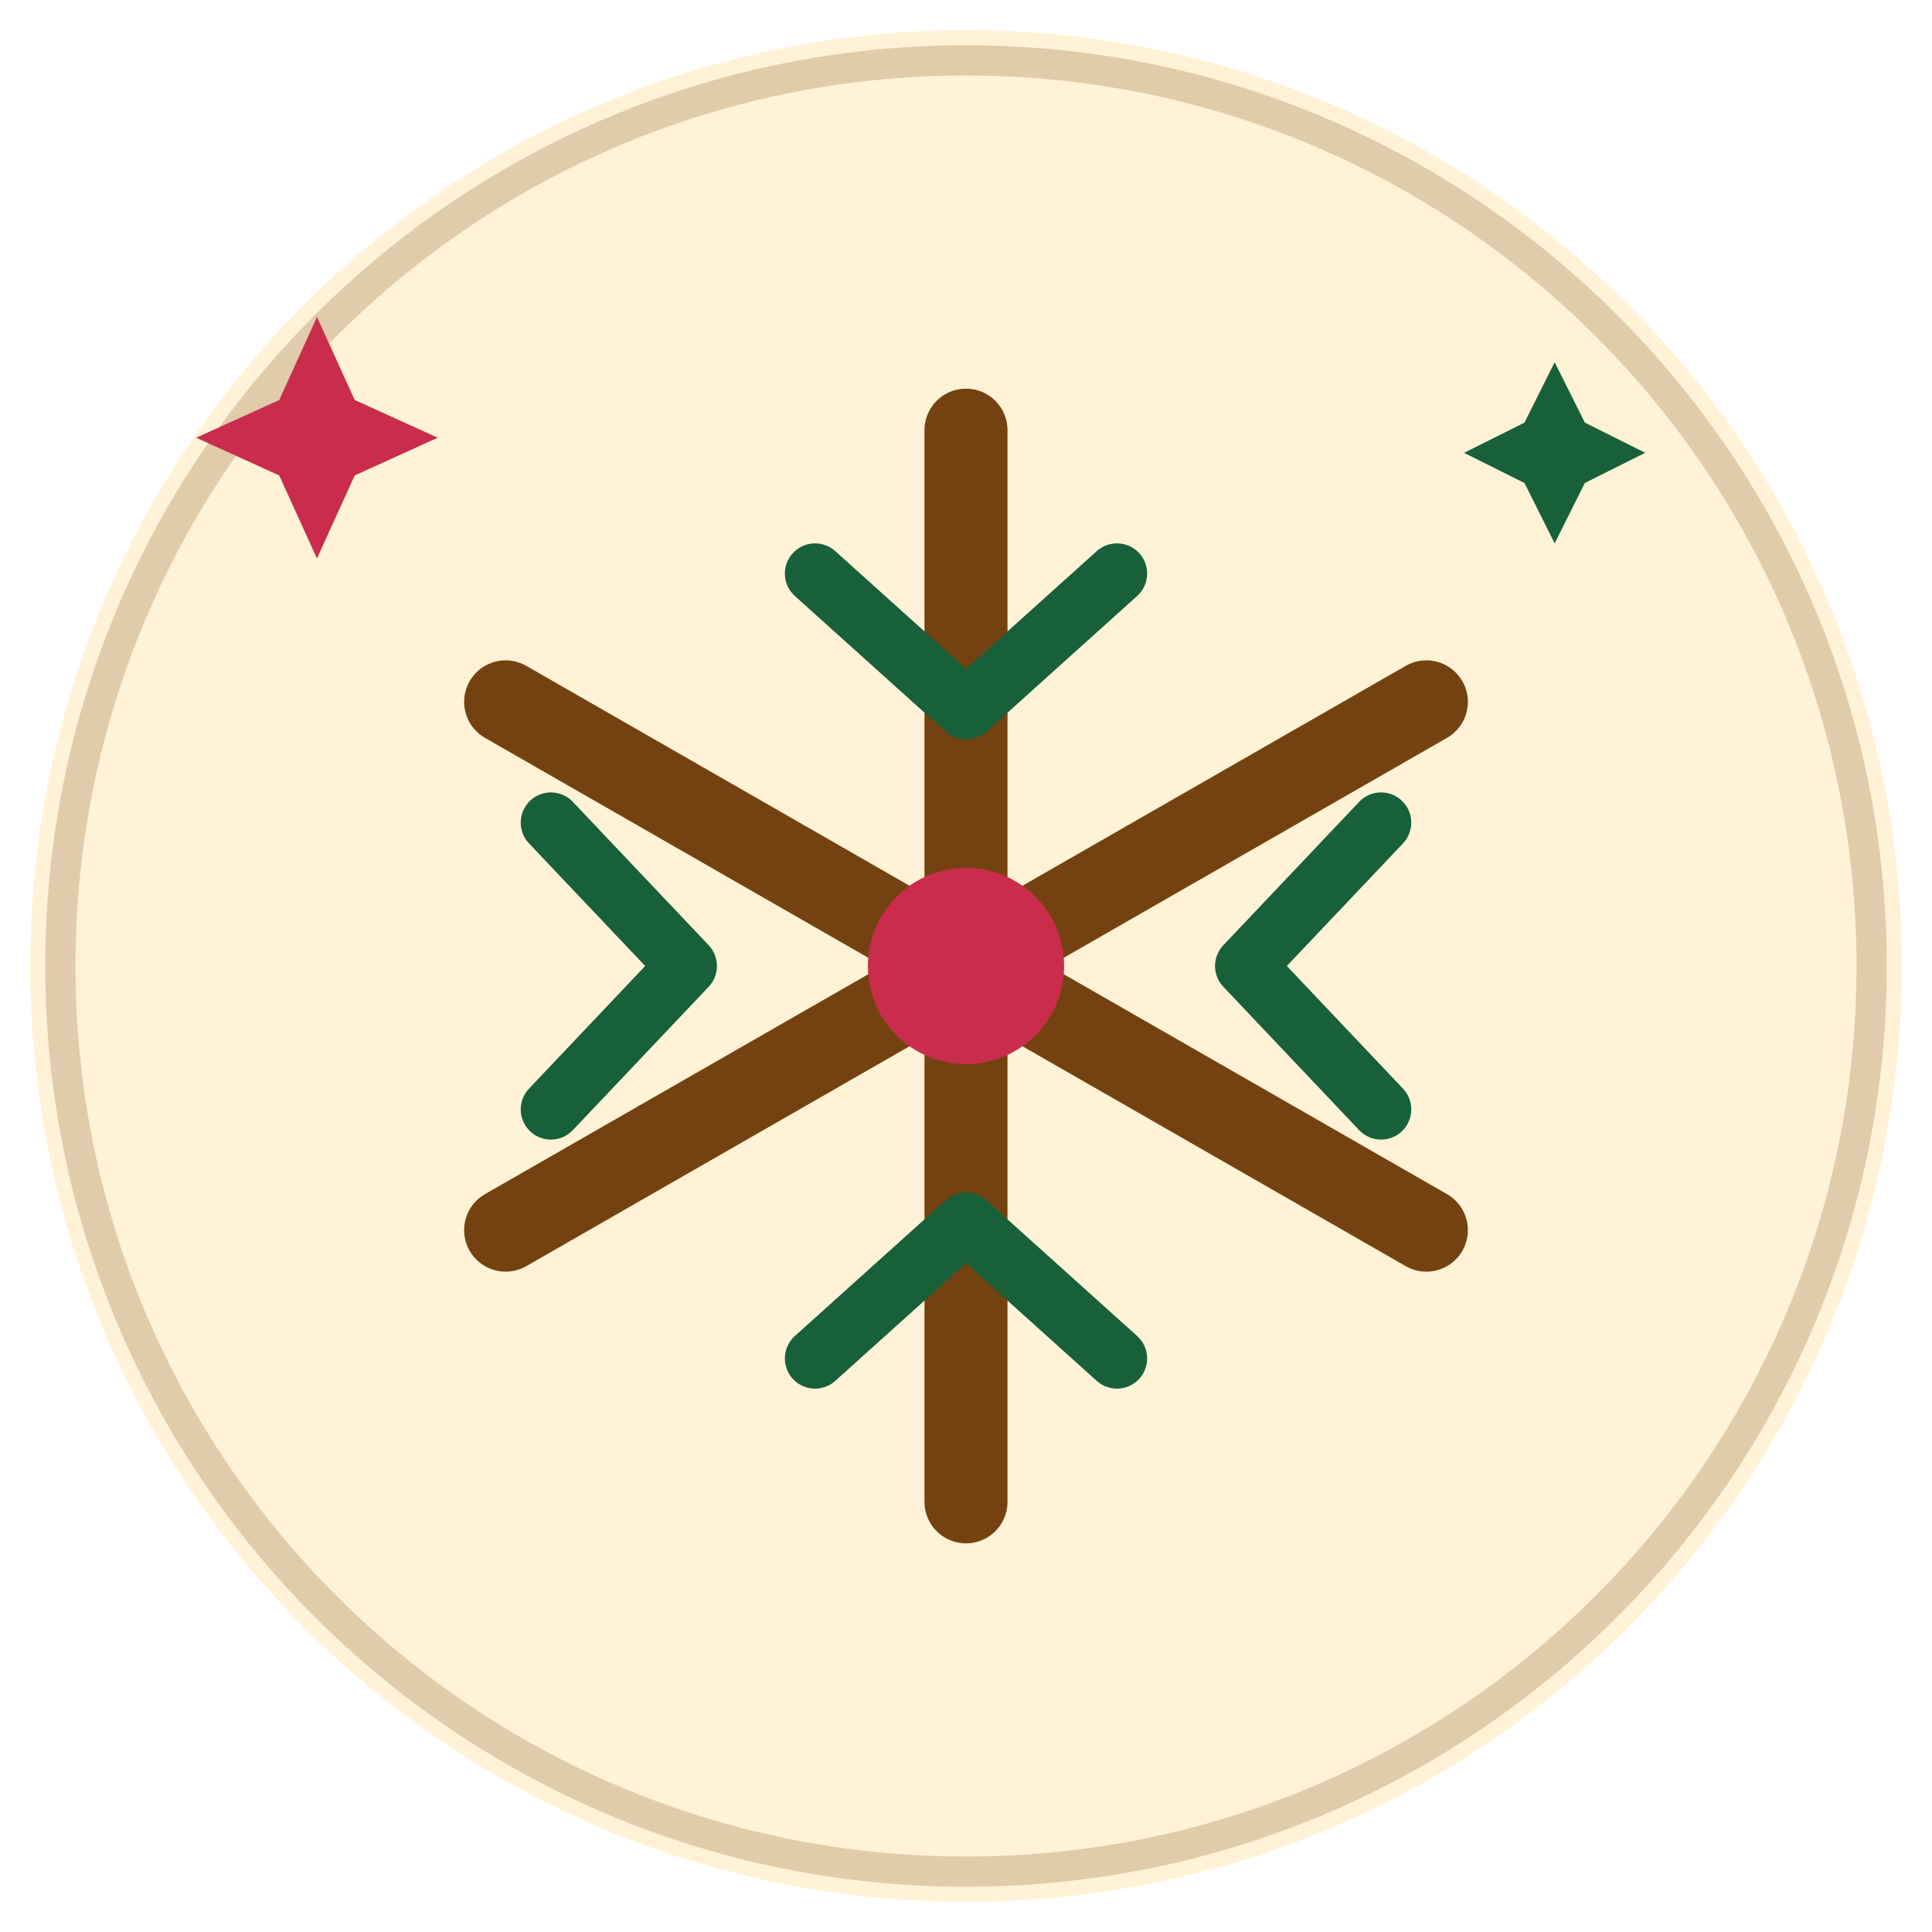
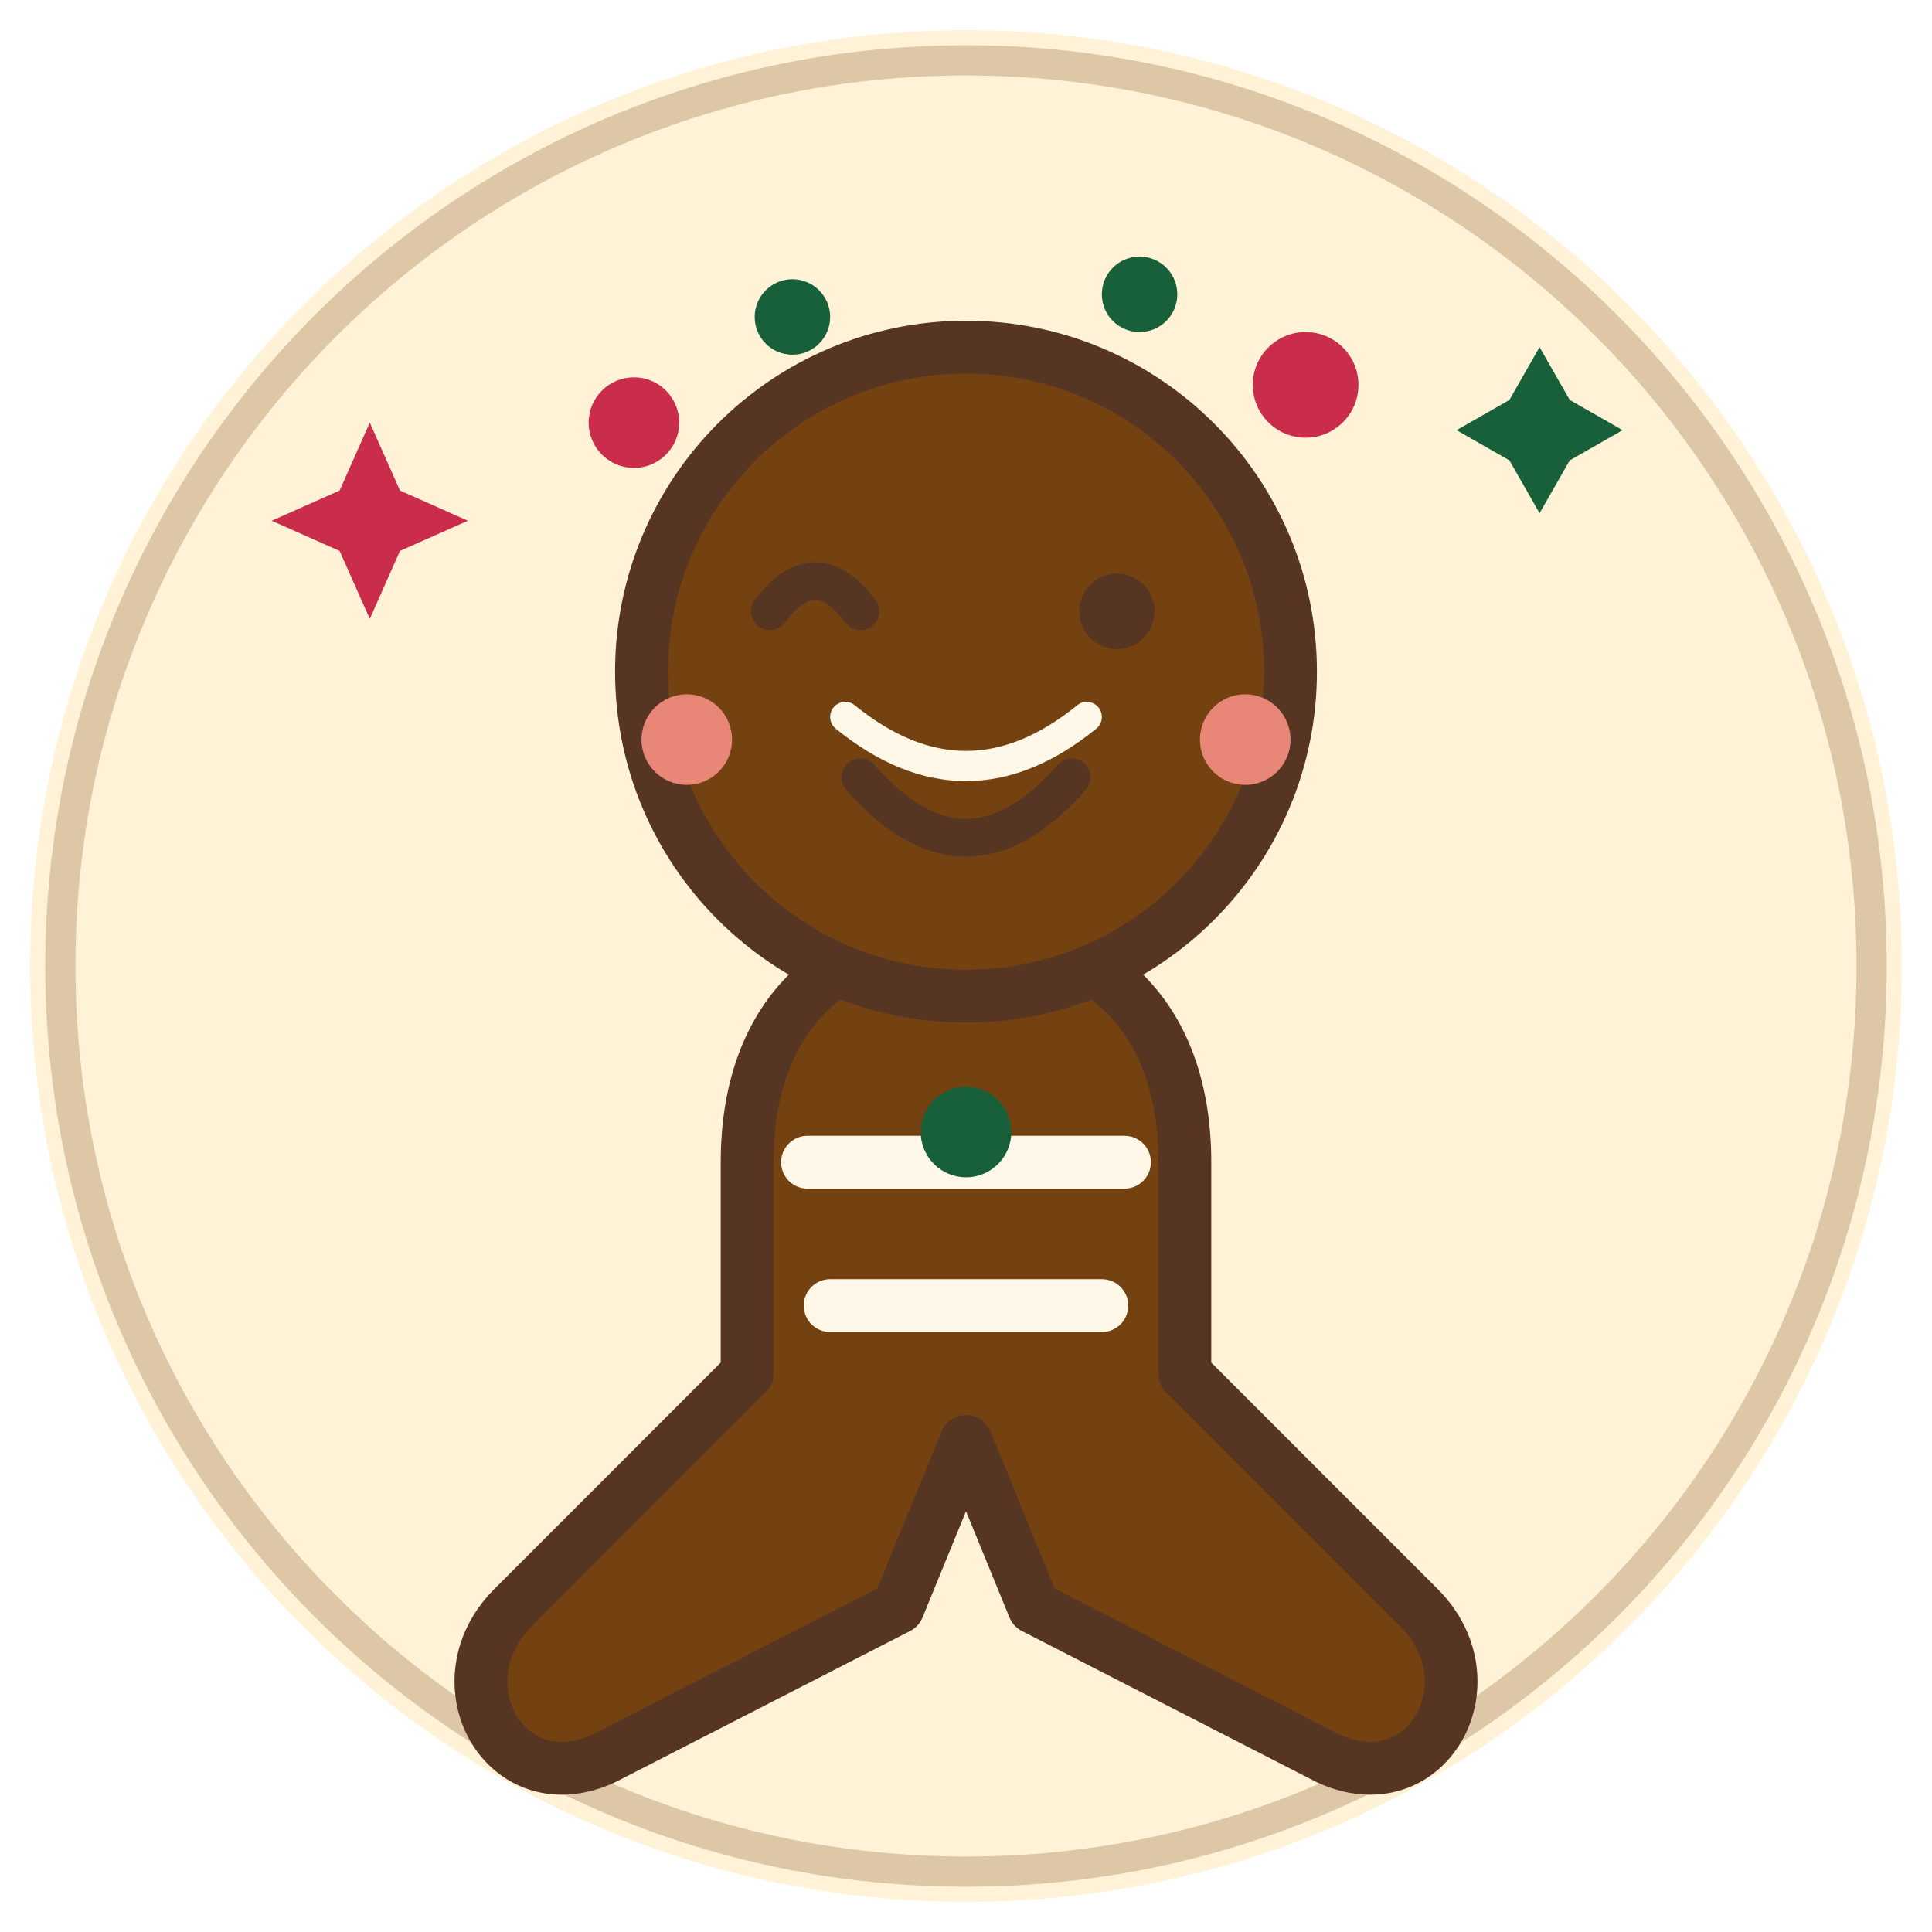
<svg xmlns="http://www.w3.org/2000/svg" viewBox="0 0 256 256" role="img" aria-labelledby="title">
  <circle cx="128" cy="128" r="124" fill="#fff2d6" />
-   <circle cx="128" cy="128" r="120" fill="none" stroke="#744210" stroke-opacity=".22" stroke-width="4" />
-   <path d="M42 42l5 11 11 5-11 5-5 11-5-11-11-5 11-5z" fill="#c92d4b" />
-   <path d="M206 48l4 8 8 4-8 4-4 8-4-8-8-4 8-4z" fill="#17603a" />
-   <path d="M128 57v142M67 93l122 70M67 163l122-70" stroke="#744210" stroke-width="11" stroke-linecap="round" />
-   <path d="M108 76l20 18 20-18M108 180l20-18 20 18M73 109l18 19-18 19M183 109l-18 19 18 19" fill="none" stroke="#17603a" stroke-width="8" stroke-linecap="round" stroke-linejoin="round" />
-   <circle cx="128" cy="128" r="13" fill="#c92d4b" />
+   <circle cx="128" cy="128" r="120" fill="none" stroke="#744210" stroke-opacity=".24" stroke-width="4" />
+   <path d="M49 56l4 9 9 4-9 4-4 9-4-9-9-4 9-4z" fill="#c92d4b" />
+   <path d="M204 46l4 7 7 4-7 4-4 7-4-7-7-4 7-4z" fill="#17603a" />
+   <path d="M128 124c-18 0-29 11-29 30v28l-31 31c-10 10-1 26 12 20l39-20 9-22 9 22 39 20c13 6 22-10 12-20l-31-31v-28c0-19-11-30-29-30z" fill="#744210" stroke="#563622" stroke-width="7" stroke-linejoin="round" />
+   <circle cx="128" cy="89" r="43" fill="#744210" stroke="#563622" stroke-width="7" />
+   <path d="M107 154h42M110 173h36" stroke="#fff8e9" stroke-width="7" stroke-linecap="round" />
+   <circle cx="128" cy="150" r="6" fill="#17603a" />
+   <circle cx="84" cy="56" r="6" fill="#c92d4b" />
+   <circle cx="105" cy="42" r="5" fill="#17603a" />
+   <circle cx="173" cy="51" r="7" fill="#c92d4b" />
+   <circle cx="151" cy="39" r="5" fill="#17603a" />
+   <path d="M102 81q6-8 12 0" fill="none" stroke="#563622" stroke-width="5" stroke-linecap="round" />
+   <circle cx="148" cy="81" r="5" fill="#563622" />
+   <circle cx="91" cy="98" r="6" fill="#e88778" />
+   <circle cx="165" cy="98" r="6" fill="#e88778" />
+   <path d="M114 103q14 16 28 0" fill="none" stroke="#563622" stroke-width="5" stroke-linecap="round" />
+   <path d="M112 95q16 13 32 0" fill="none" stroke="#fff8e9" stroke-width="4" stroke-linecap="round" />
</svg>
